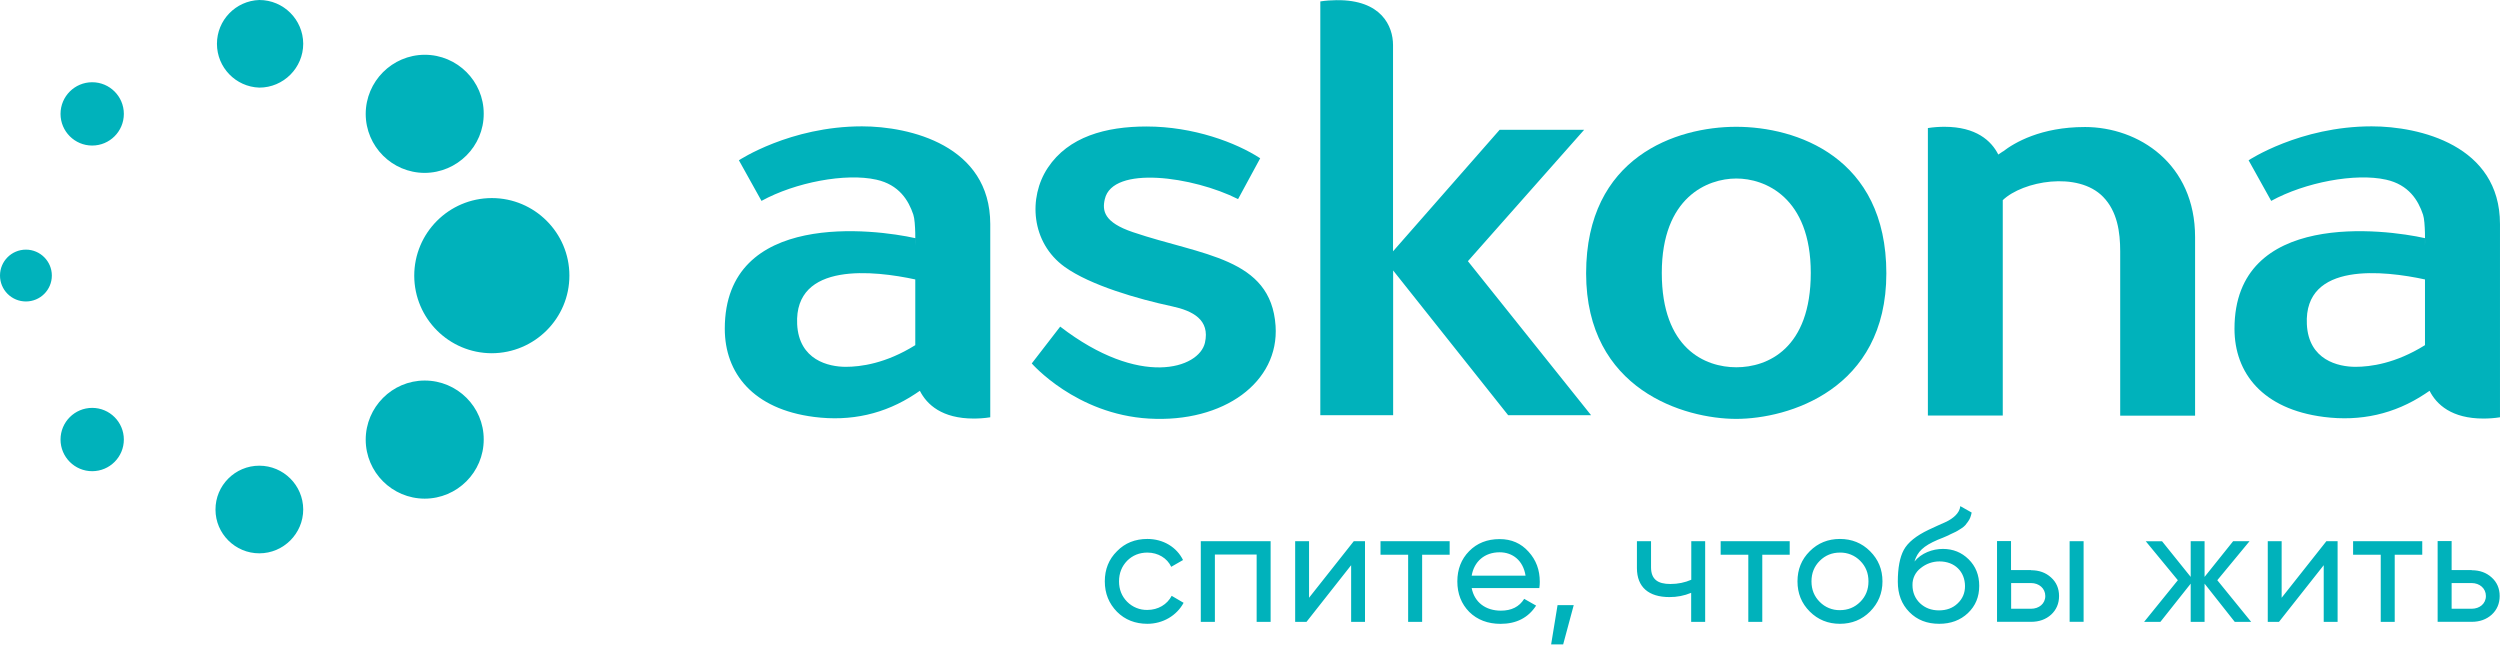
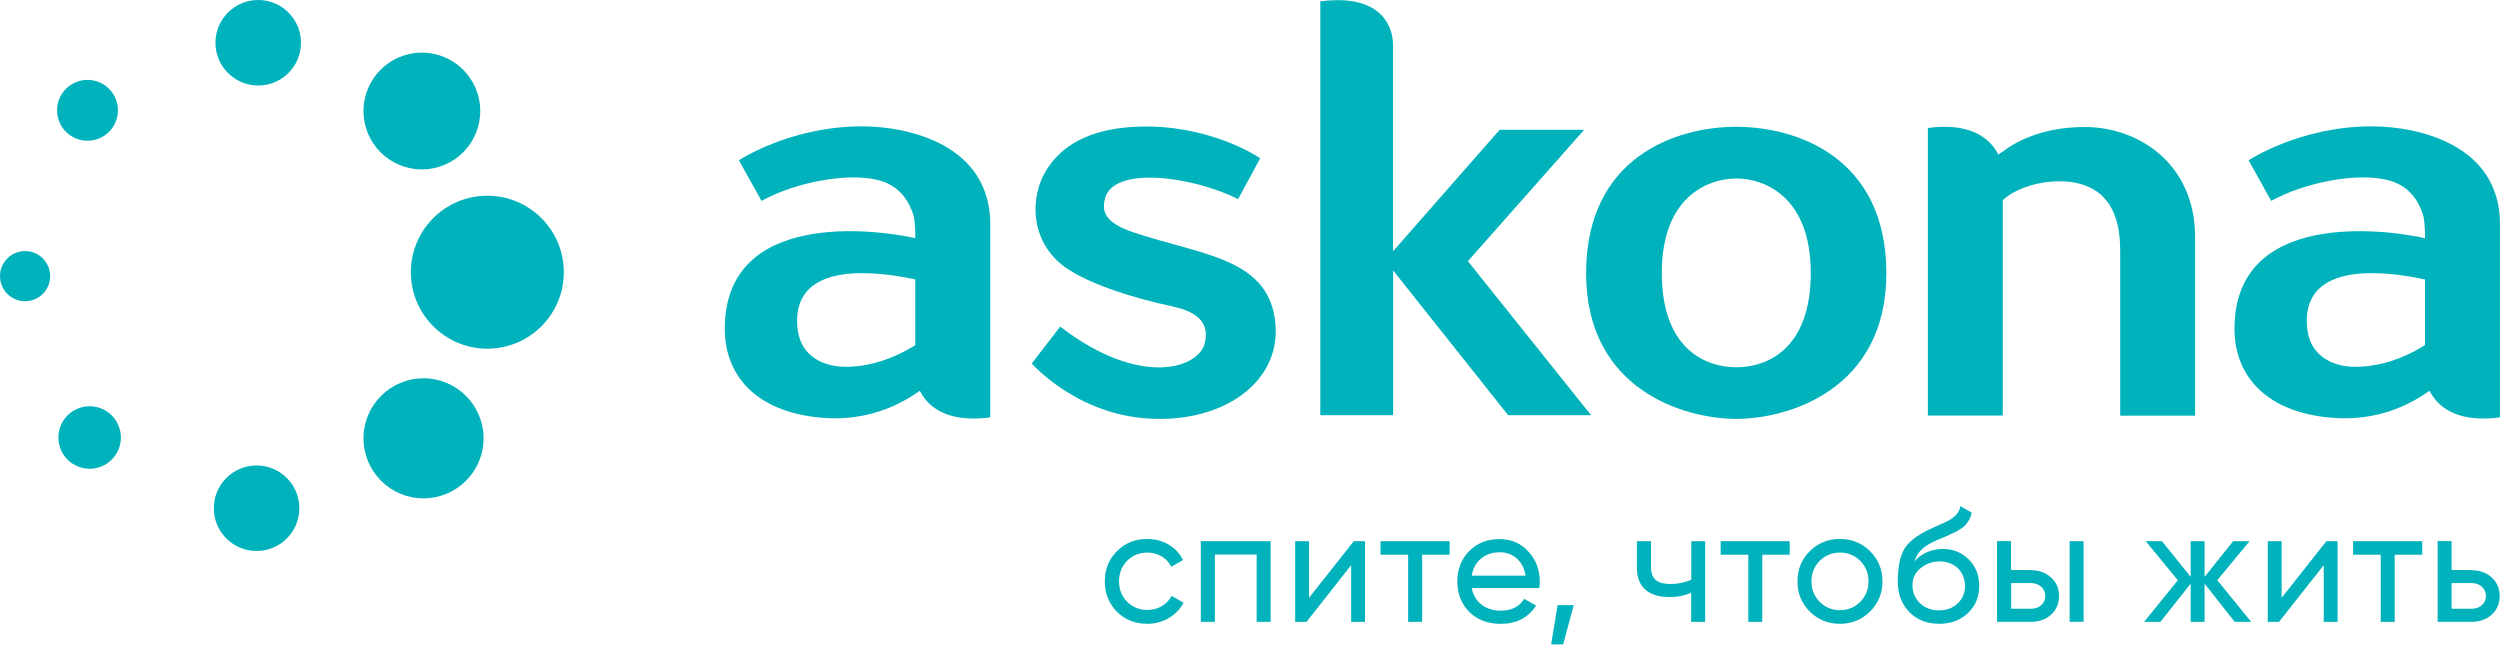
<svg xmlns="http://www.w3.org/2000/svg" width="152" height="40" fill="none">
-   <path d="M15.766 0a2.665 2.665 0 000 5.327c1.47 0 2.67-1.2 2.67-2.67A2.672 2.672 0 0015.766 0zm0 28.314c-1.472 0-2.67 1.2-2.664 2.671 0 1.464 1.2 2.657 2.664 2.657 1.47 0 2.67-1.2 2.67-2.671a2.672 2.672 0 00-2.67-2.657zM25.826 3.33h-.007a3.604 3.604 0 00-3.584 3.598 3.592 3.592 0 003.584 3.584c1.98-.007 3.598-1.618 3.591-3.598.007-1.973-1.61-3.584-3.584-3.584zm0 19.807h-.007c-1.973 0-3.584 1.617-3.584 3.598a3.592 3.592 0 003.584 3.583 3.596 3.596 0 003.591-3.598c.007-1.98-1.61-3.583-3.584-3.583zM3.152 16.753c0 .872-.705 1.576-1.576 1.576A1.574 1.574 0 010 16.753c0-.871.704-1.575 1.576-1.575.871 0 1.576.71 1.576 1.575zM7.53 6.924a1.924 1.924 0 11-3.85.001 1.924 1.924 0 013.85 0zm0 19.799a1.924 1.924 0 11-3.85.001 1.924 1.924 0 013.85 0zm22.376-14.68h-.014a4.722 4.722 0 00-4.706 4.727 4.724 4.724 0 004.713 4.707c2.608-.007 4.727-2.127 4.72-4.728 0-2.593-2.12-4.706-4.713-4.706zm75.657-4.334c-3.633 0-9.127 1.82-9.127 8.91 0 7.092 5.989 8.849 9.127 8.849 3.137 0 9.127-1.757 9.127-8.848 0-7.091-5.495-8.911-9.127-8.911zm4.532 8.883c0 4.602-2.622 5.738-4.526 5.738-1.903 0-4.532-1.136-4.532-5.738s2.782-5.738 4.526-5.738c1.743-.007 4.532 1.136 4.532 5.738z" fill="#00B2BB" />
-   <path d="M89.248 15.88l7.07-7.99H91.18l-6.484 7.39V2.737c0-1.13-.69-2.762-3.444-2.727-.3.007-.635.021-.977.077v25.157h4.428v-8.8l6.993 8.8h5.042l-7.489-9.364zm37.505-8.157c-2.663 0-4.274.948-4.978 1.492v-.007c-.091.063-.188.126-.279.188-.425-.843-1.353-1.687-3.27-1.687-.314 0-.656.02-1.011.077v17.48h4.553V12.17c1.213-1.164 4.567-1.778 6.101-.202.864.886 1.039 2.14 1.039 3.312v9.992h4.553v-10.85c.007-4.455-3.424-6.7-6.708-6.7zm-74.346-.041c-4.372 0-7.482 2.063-7.482 2.063l1.374 2.469c2.056-1.13 5.117-1.709 6.986-1.29 1.374.307 1.952 1.248 2.245 2.127.154.453.119 1.896.119 1.896v-.467c-2.427-.544-11.582-1.736-11.582 5.508 0 2.698 1.716 4.888 5.432 5.362 2.231.286 4.295-.174 6.15-1.402.09-.062.188-.125.279-.188.425.844 1.352 1.688 3.27 1.688.313 0 .655-.021 1.01-.077V13.622c-.006-4.79-4.9-5.94-7.801-5.94zm3.242 9.433v3.87c-1.8 1.123-3.333 1.318-4.226 1.318-1.038 0-2.844-.404-2.956-2.587-.188-3.835 4.727-3.256 7.182-2.726v.125zm13.225-3.002c-1.75-.593-1.869-1.297-1.701-2.008.474-2.07 5.375-1.374 8.102 0l1.345-2.482c-1.464-.955-4.058-1.932-6.91-1.932-2.482 0-4.748.62-6.003 2.51-1.2 1.806-1.025 4.547 1.025 6.025 1.562 1.122 4.47 1.959 6.526 2.398 1.262.272 2.322.816 2.002 2.218-.363 1.561-3.947 2.754-8.8-.984l-1.729 2.239s2.684 3.095 7.126 3.353c4.56.265 7.928-2.224 7.698-5.64-.28-4.156-4.47-4.268-8.681-5.697zm75.322-6.431c-4.371 0-7.481 2.063-7.481 2.063l1.374 2.469c2.056-1.13 5.117-1.709 6.986-1.29 1.374.307 1.952 1.248 2.245 2.127.154.453.119 1.896.119 1.896v-.467c-2.427-.544-11.582-1.736-11.582 5.508 0 2.698 1.716 4.888 5.432 5.362 2.231.286 4.295-.174 6.15-1.402.09-.062.188-.125.279-.188.425.844 1.352 1.688 3.27 1.688a6.52 6.52 0 001.011-.077V13.622c0-4.79-4.895-5.94-7.803-5.94zm3.243 9.433v3.87c-1.799 1.123-3.333 1.318-4.226 1.318-1.039 0-2.851-.404-2.956-2.587-.188-3.835 4.727-3.256 7.182-2.726v.125zm-79.527 20.08c-.488-.502-.74-1.108-.74-1.848 0-.732.245-1.345.74-1.833.488-.502 1.109-.746 1.848-.746.969 0 1.785.502 2.168 1.282l-.718.412c-.244-.523-.795-.865-1.45-.865-.488 0-.9.168-1.235.502-.32.335-.488.746-.488 1.248 0 .495.168.907.488 1.234a1.68 1.68 0 001.235.503c.655 0 1.206-.335 1.478-.858l.725.425c-.418.774-1.255 1.276-2.203 1.276-.74 0-1.36-.244-1.848-.732zm9.342-4.289v4.902h-.85v-4.093h-2.539v4.093h-.857v-4.902h4.246zm5.055 0h.683v4.902h-.843v-3.444l-2.713 3.444h-.69v-4.902h.844v3.438l2.719-3.438zm5.83 0v.823h-1.673v4.079h-.851v-4.079h-1.68v-.823h4.204zm1.338 2.842c.167.871.844 1.38 1.778 1.38.648 0 1.116-.237 1.416-.718l.725.411c-.481.74-1.2 1.109-2.162 1.109-.774 0-1.415-.244-1.903-.725-.481-.488-.725-1.109-.725-1.855 0-.732.237-1.352.718-1.84.48-.489 1.101-.733 1.854-.733.719 0 1.304.258 1.758.767.46.502.683 1.109.683 1.827 0 .126-.007.251-.028.384h-4.114v-.007zm0-.746h3.277c-.146-.935-.795-1.423-1.576-1.423-.913 0-1.554.558-1.7 1.423zm6.205 1.791l-.641 2.385h-.732l.39-2.385h.983zm7.141-3.887h.851v4.902h-.851v-1.764a3.35 3.35 0 01-1.324.258c-1.255 0-1.974-.6-1.974-1.764v-1.632h.858v1.583c0 .732.404 1.018 1.178 1.018.461 0 .886-.09 1.269-.258v-2.343h-.007zm5.991 0v.823h-1.667v4.079h-.85v-4.079h-1.681v-.823h4.198zm3.053 5.021c-.718 0-1.332-.244-1.834-.746s-.746-1.108-.746-1.834c0-.725.244-1.331.746-1.833s1.116-.746 1.834-.746 1.332.244 1.834.746.753 1.108.753 1.833c0 .726-.258 1.332-.753 1.834-.502.502-1.116.746-1.834.746zm1.234-1.331c.335-.335.502-.747.502-1.249 0-.502-.167-.913-.502-1.248a1.678 1.678 0 00-1.234-.502c-.481 0-.893.168-1.227.502-.335.335-.502.746-.502 1.248s.167.914.502 1.248a1.67 1.67 0 001.227.502c.488 0 .899-.167 1.234-.502zm2.99.62c-.474-.481-.704-1.088-.704-1.848 0-.83.118-1.478.362-1.931.244-.453.753-.865 1.513-1.227.14-.07.321-.147.558-.258l.53-.237c.377-.189.795-.502.837-.942l.69.39c-.042.21-.098.384-.223.552-.119.16-.167.258-.391.404-.209.126-.237.167-.523.293-.139.07-.237.105-.285.14l-.321.139-.314.125c-.892.384-1.234.725-1.422 1.325.418-.516 1.101-.767 1.729-.767.62 0 1.136.21 1.562.628.432.425.648.962.648 1.617 0 .67-.223 1.214-.69 1.66-.46.432-1.039.648-1.743.648-.739 0-1.339-.23-1.813-.711zm1.827-3.082a1.8 1.8 0 00-1.137.405 1.258 1.258 0 00-.502 1.038c0 .44.161.816.46 1.102.307.286.684.432 1.151.432.46 0 .837-.139 1.129-.418.307-.286.454-.641.454-1.06-.007-.878-.621-1.499-1.555-1.499zm5.572.536c.488 0 .892.146 1.213.439.321.285.488.669.488 1.13 0 .46-.167.843-.488 1.136-.321.286-.725.432-1.213.432h-2.071v-4.909h.851v1.764h1.22v.007zm0 2.342c.481 0 .864-.307.864-.774s-.383-.788-.864-.788h-1.213v1.562h1.213zm2.343-4.107h.85v4.902h-.85v-4.902zm11.036 4.903h-.997l-1.834-2.322v2.322h-.844v-2.322l-1.841 2.322h-.99l2.05-2.531-1.952-2.37h.99l1.743 2.168v-2.169h.844v2.169l1.736-2.169h.997l-1.959 2.371 2.057 2.53zm4.574-4.902h.683v4.902h-.844v-3.444l-2.719 3.444h-.683v-4.902h.844v3.438l2.719-3.438zm5.83 0v.823h-1.674v4.079h-.85v-4.079h-1.681v-.823h4.205zm3.006 1.764c.488 0 .892.146 1.213.439.321.285.488.669.488 1.13 0 .46-.167.843-.488 1.136-.321.286-.725.432-1.213.432h-2.071v-4.909h.851v1.764h1.22v.007zm0 2.342c.481 0 .864-.307.864-.774s-.383-.788-.864-.788h-1.22v1.562h1.22z" fill="#00B2BB" />
+   <path d="M105.563 7.709c-3.633 0-9.127 1.82-9.127 8.91 0 7.092 5.989 8.849 9.127 8.849 3.137 0 9.127-1.757 9.127-8.848 0-7.091-5.495-8.911-9.127-8.911zm4.532 8.883c0 4.602-2.622 5.738-4.526 5.738-1.903 0-4.532-1.136-4.532-5.738s2.782-5.738 4.526-5.738c1.743-.007 4.532 1.136 4.532 5.738z" fill="#00B2BB" />
+   <path d="M89.248 15.88l7.07-7.99H91.18l-6.484 7.39V2.737c0-1.13-.69-2.762-3.444-2.727-.3.007-.635.021-.977.077v25.157h4.428v-8.8l6.993 8.8h5.042l-7.489-9.364zm37.505-8.157c-2.663 0-4.274.948-4.978 1.492v-.007c-.091.063-.188.126-.279.188-.425-.843-1.353-1.687-3.27-1.687-.314 0-.656.02-1.011.077v17.48h4.553V12.17c1.213-1.164 4.567-1.778 6.101-.202.864.886 1.039 2.14 1.039 3.312v9.992h4.553v-10.85c.007-4.455-3.424-6.7-6.708-6.7zm-74.346-.041c-4.372 0-7.482 2.063-7.482 2.063l1.374 2.469c2.056-1.13 5.117-1.709 6.986-1.29 1.374.307 1.952 1.248 2.245 2.127.154.453.119 1.896.119 1.896v-.467c-2.427-.544-11.582-1.736-11.582 5.508 0 2.698 1.716 4.888 5.432 5.362 2.231.286 4.295-.174 6.15-1.402.09-.062.188-.125.279-.188.425.844 1.352 1.688 3.27 1.688.313 0 .655-.021 1.01-.077V13.622c-.006-4.79-4.9-5.94-7.801-5.94zm3.242 9.433v3.87c-1.8 1.123-3.333 1.318-4.226 1.318-1.038 0-2.844-.404-2.956-2.587-.188-3.835 4.727-3.256 7.182-2.726v.125zm13.225-3.002c-1.75-.593-1.868-1.297-1.701-2.008.474-2.07 5.376-1.374 8.102 0l1.346-2.482c-1.465-.955-4.058-1.932-6.91-1.932-2.482 0-4.748.62-6.003 2.51-1.2 1.806-1.025 4.547 1.025 6.025 1.561 1.122 4.469 1.959 6.526 2.398 1.262.272 2.322.816 2 2.218-.362 1.561-3.945 2.754-8.798-.984l-1.73 2.239s2.685 3.095 7.126 3.353c4.56.265 7.928-2.224 7.698-5.64-.279-4.156-4.47-4.268-8.68-5.697zm75.322-6.431c-4.371 0-7.481 2.063-7.481 2.063l1.374 2.469c2.056-1.13 5.117-1.709 6.986-1.29 1.374.307 1.952 1.248 2.245 2.127.154.453.119 1.896.119 1.896v-.467c-2.427-.544-11.582-1.736-11.582 5.508 0 2.698 1.716 4.888 5.432 5.362 2.231.286 4.295-.174 6.15-1.402.09-.062.188-.125.279-.188.425.844 1.352 1.688 3.27 1.688a6.52 6.52 0 001.011-.077V13.622c0-4.79-4.895-5.94-7.803-5.94zm3.243 9.433v3.87c-1.799 1.123-3.333 1.318-4.226 1.318-1.039 0-2.851-.404-2.956-2.587-.188-3.835 4.727-3.256 7.182-2.726v.125zm-79.527 20.08c-.488-.502-.74-1.108-.74-1.848 0-.732.245-1.345.74-1.833.488-.502 1.109-.746 1.848-.746.969 0 1.785.502 2.168 1.282l-.718.412c-.244-.523-.795-.865-1.45-.865-.488 0-.9.168-1.235.502-.32.335-.488.746-.488 1.248 0 .495.168.907.488 1.234a1.68 1.68 0 001.235.503c.655 0 1.206-.335 1.478-.858l.725.425c-.418.774-1.255 1.276-2.203 1.276-.74 0-1.36-.244-1.848-.732zm9.342-4.289v4.902h-.85v-4.093h-2.539v4.093h-.857v-4.902h4.246zm5.055 0h.683v4.902h-.843v-3.444l-2.713 3.444h-.69v-4.902h.844v3.438l2.719-3.438zm5.83 0v.823h-1.673v4.079h-.851v-4.079h-1.68v-.823h4.204zm1.338 2.842c.167.871.844 1.38 1.778 1.38.648 0 1.116-.237 1.416-.718l.725.411c-.481.74-1.2 1.109-2.162 1.109-.774 0-1.415-.244-1.903-.725-.481-.488-.725-1.109-.725-1.855 0-.732.237-1.352.718-1.84.48-.489 1.101-.733 1.854-.733.719 0 1.304.258 1.758.767.46.502.683 1.109.683 1.827 0 .126-.007.251-.028.384h-4.114v-.007zm0-.746h3.277c-.146-.935-.795-1.423-1.576-1.423-.913 0-1.554.558-1.7 1.423zm6.205 1.791l-.641 2.385h-.732l.39-2.385h.983zm7.141-3.887h.851v4.902h-.851v-1.764a3.35 3.35 0 01-1.324.258c-1.255 0-1.974-.6-1.974-1.764v-1.632h.858v1.583c0 .732.404 1.018 1.178 1.018.461 0 .886-.09 1.269-.258v-2.343h-.007zm5.991 0v.823h-1.667v4.079h-.85v-4.079h-1.681v-.823h4.198zm3.053 5.021c-.718 0-1.332-.244-1.834-.746s-.746-1.108-.746-1.834c0-.725.244-1.331.746-1.833s1.116-.746 1.834-.746 1.332.244 1.834.746.753 1.108.753 1.833c0 .726-.258 1.332-.753 1.834-.502.502-1.116.746-1.834.746zm1.234-1.331c.335-.335.502-.747.502-1.249 0-.502-.167-.913-.502-1.248a1.678 1.678 0 00-1.234-.502c-.481 0-.893.168-1.227.502-.335.335-.502.746-.502 1.248s.167.914.502 1.248a1.67 1.67 0 001.227.502c.488 0 .899-.167 1.234-.502zm2.99.62c-.474-.481-.704-1.088-.704-1.848 0-.83.118-1.478.362-1.931.244-.453.753-.865 1.513-1.227.14-.07.321-.147.558-.258l.53-.237c.377-.189.795-.502.837-.942l.69.39c-.042.21-.098.384-.223.552-.119.16-.167.258-.391.404-.209.126-.237.167-.523.293-.139.07-.237.105-.285.14l-.321.139-.314.125c-.892.384-1.234.725-1.422 1.325.418-.516 1.101-.767 1.729-.767.62 0 1.136.21 1.562.628.432.425.648.962.648 1.617 0 .67-.223 1.214-.69 1.66-.46.432-1.039.648-1.743.648-.739 0-1.339-.23-1.813-.711zm1.827-3.082a1.8 1.8 0 00-1.137.405 1.258 1.258 0 00-.502 1.038c0 .44.161.816.46 1.102.307.286.684.432 1.151.432.46 0 .837-.139 1.129-.418.307-.286.454-.641.454-1.06-.007-.878-.621-1.499-1.555-1.499zm5.572.536c.488 0 .892.146 1.213.439.321.285.488.669.488 1.13 0 .46-.167.843-.488 1.136-.321.286-.725.432-1.213.432h-2.071v-4.909h.851v1.764h1.22v.007zm0 2.342c.481 0 .864-.307.864-.774s-.383-.788-.864-.788h-1.213v1.562h1.213zm2.343-4.107h.85v4.902h-.85v-4.902zm11.036 4.903h-.997l-1.834-2.322v2.322h-.844v-2.322l-1.841 2.322h-.99l2.05-2.53-1.952-2.372h.99l1.743 2.169v-2.169h.844v2.169l1.736-2.169h.997l-1.959 2.371 2.057 2.53zm4.574-4.902h.683v4.902h-.844v-3.444l-2.719 3.444h-.683v-4.902h.844v3.438l2.719-3.438zm5.83 0v.823h-1.674v4.079h-.85v-4.079h-1.681v-.823h4.205zm3.006 1.764c.488 0 .892.146 1.213.439.321.285.488.669.488 1.13 0 .46-.167.843-.488 1.136-.321.286-.725.432-1.213.432h-2.071v-4.909h.851v1.764h1.22v.007zm0 2.342c.481 0 .864-.307.864-.774s-.383-.788-.864-.788h-1.22v1.562h1.22z" fill="#00B2BB" />
+   <circle class="circle circle--1" cx="29.63" cy="16.55" r="4.65" fill="#00B2BB" />
+   <circle class="circle circle--2" cx="25.75" cy="26.65" r="3.65" fill="#00B2BB" />
+   <circle class="circle circle--3" cx="15.6" cy="30.9" r="2.6" fill="#00B2BB" />
+   <circle class="circle circle--4" cx="5.45" cy="26.6" r="1.9" fill="#00B2BB" />
+   <circle class="circle circle--5" cx="1.525" cy="16.79" r="1.525" fill="#00B2BB" />
+   <circle class="circle circle--6" cx="5.32" cy="6.707" r="1.85" fill="#00B2BB" />
+   <circle class="circle circle--7" cx="15.7" cy="2.6" r="2.6" fill="#00B2BB" />
+   <circle class="circle circle--8" cx="25.65" cy="6.75" r="3.55" fill="#00B2BB" />
+   <style>.circle{transition:all .6s}</style>
</svg>
